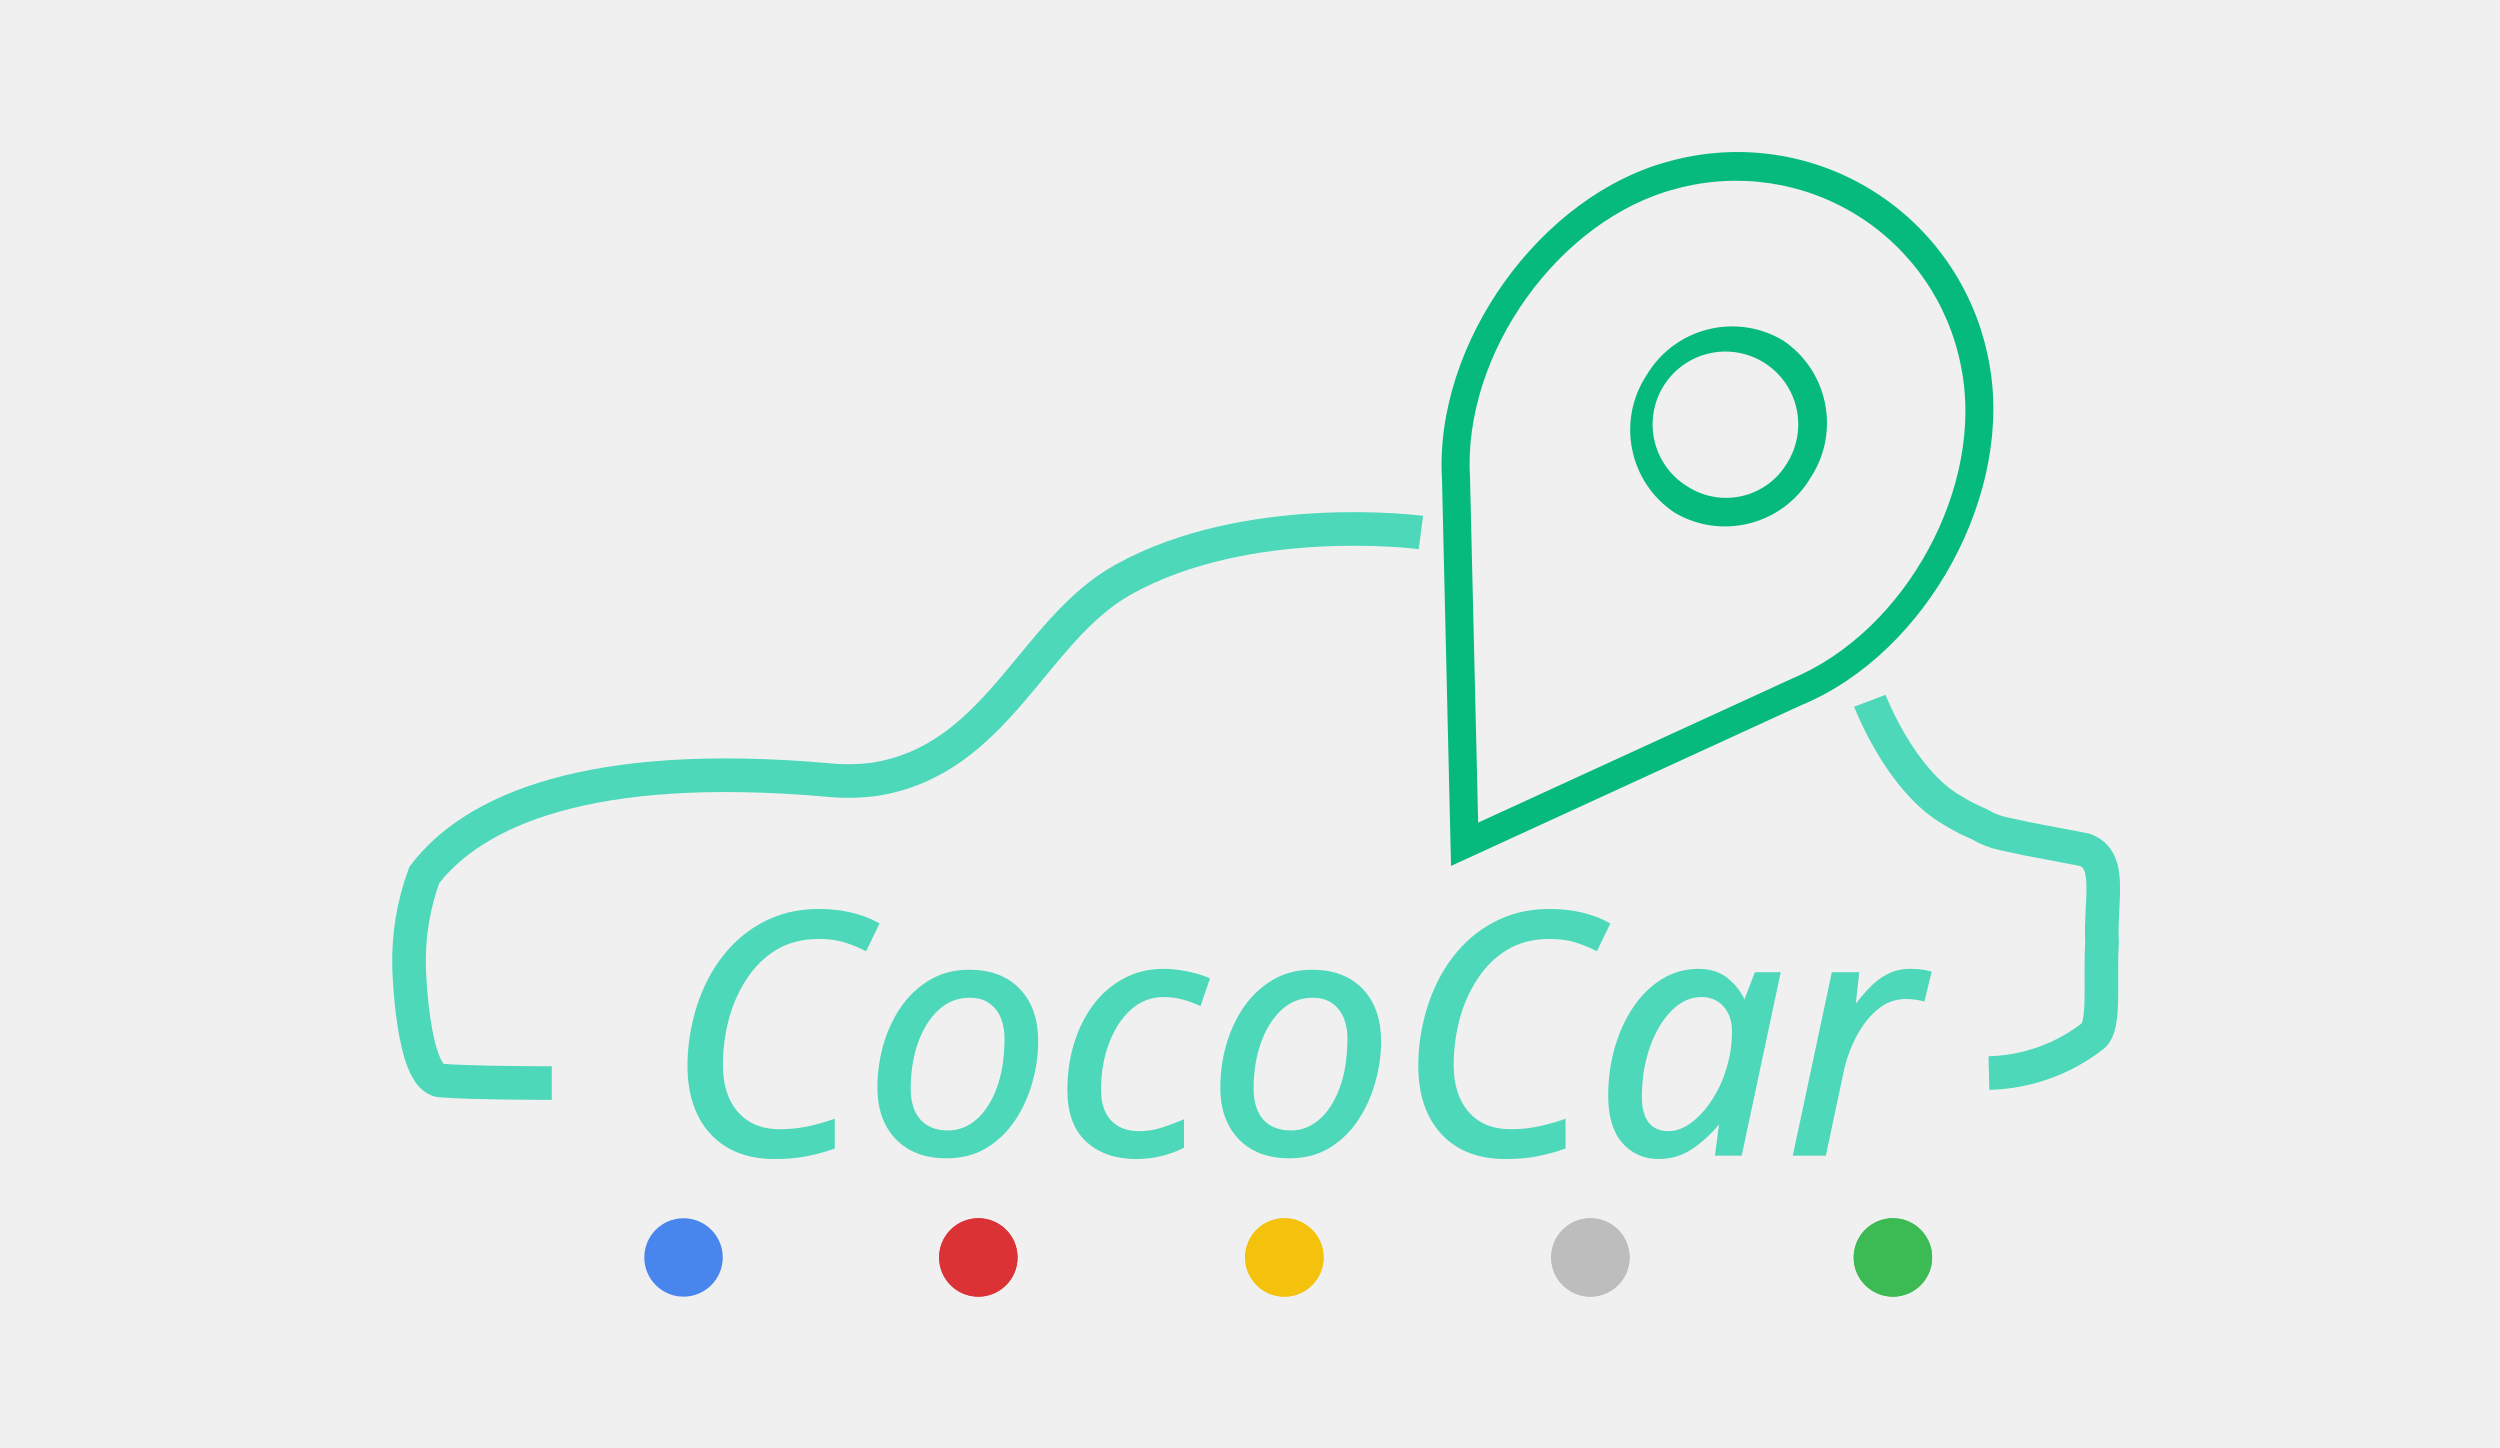
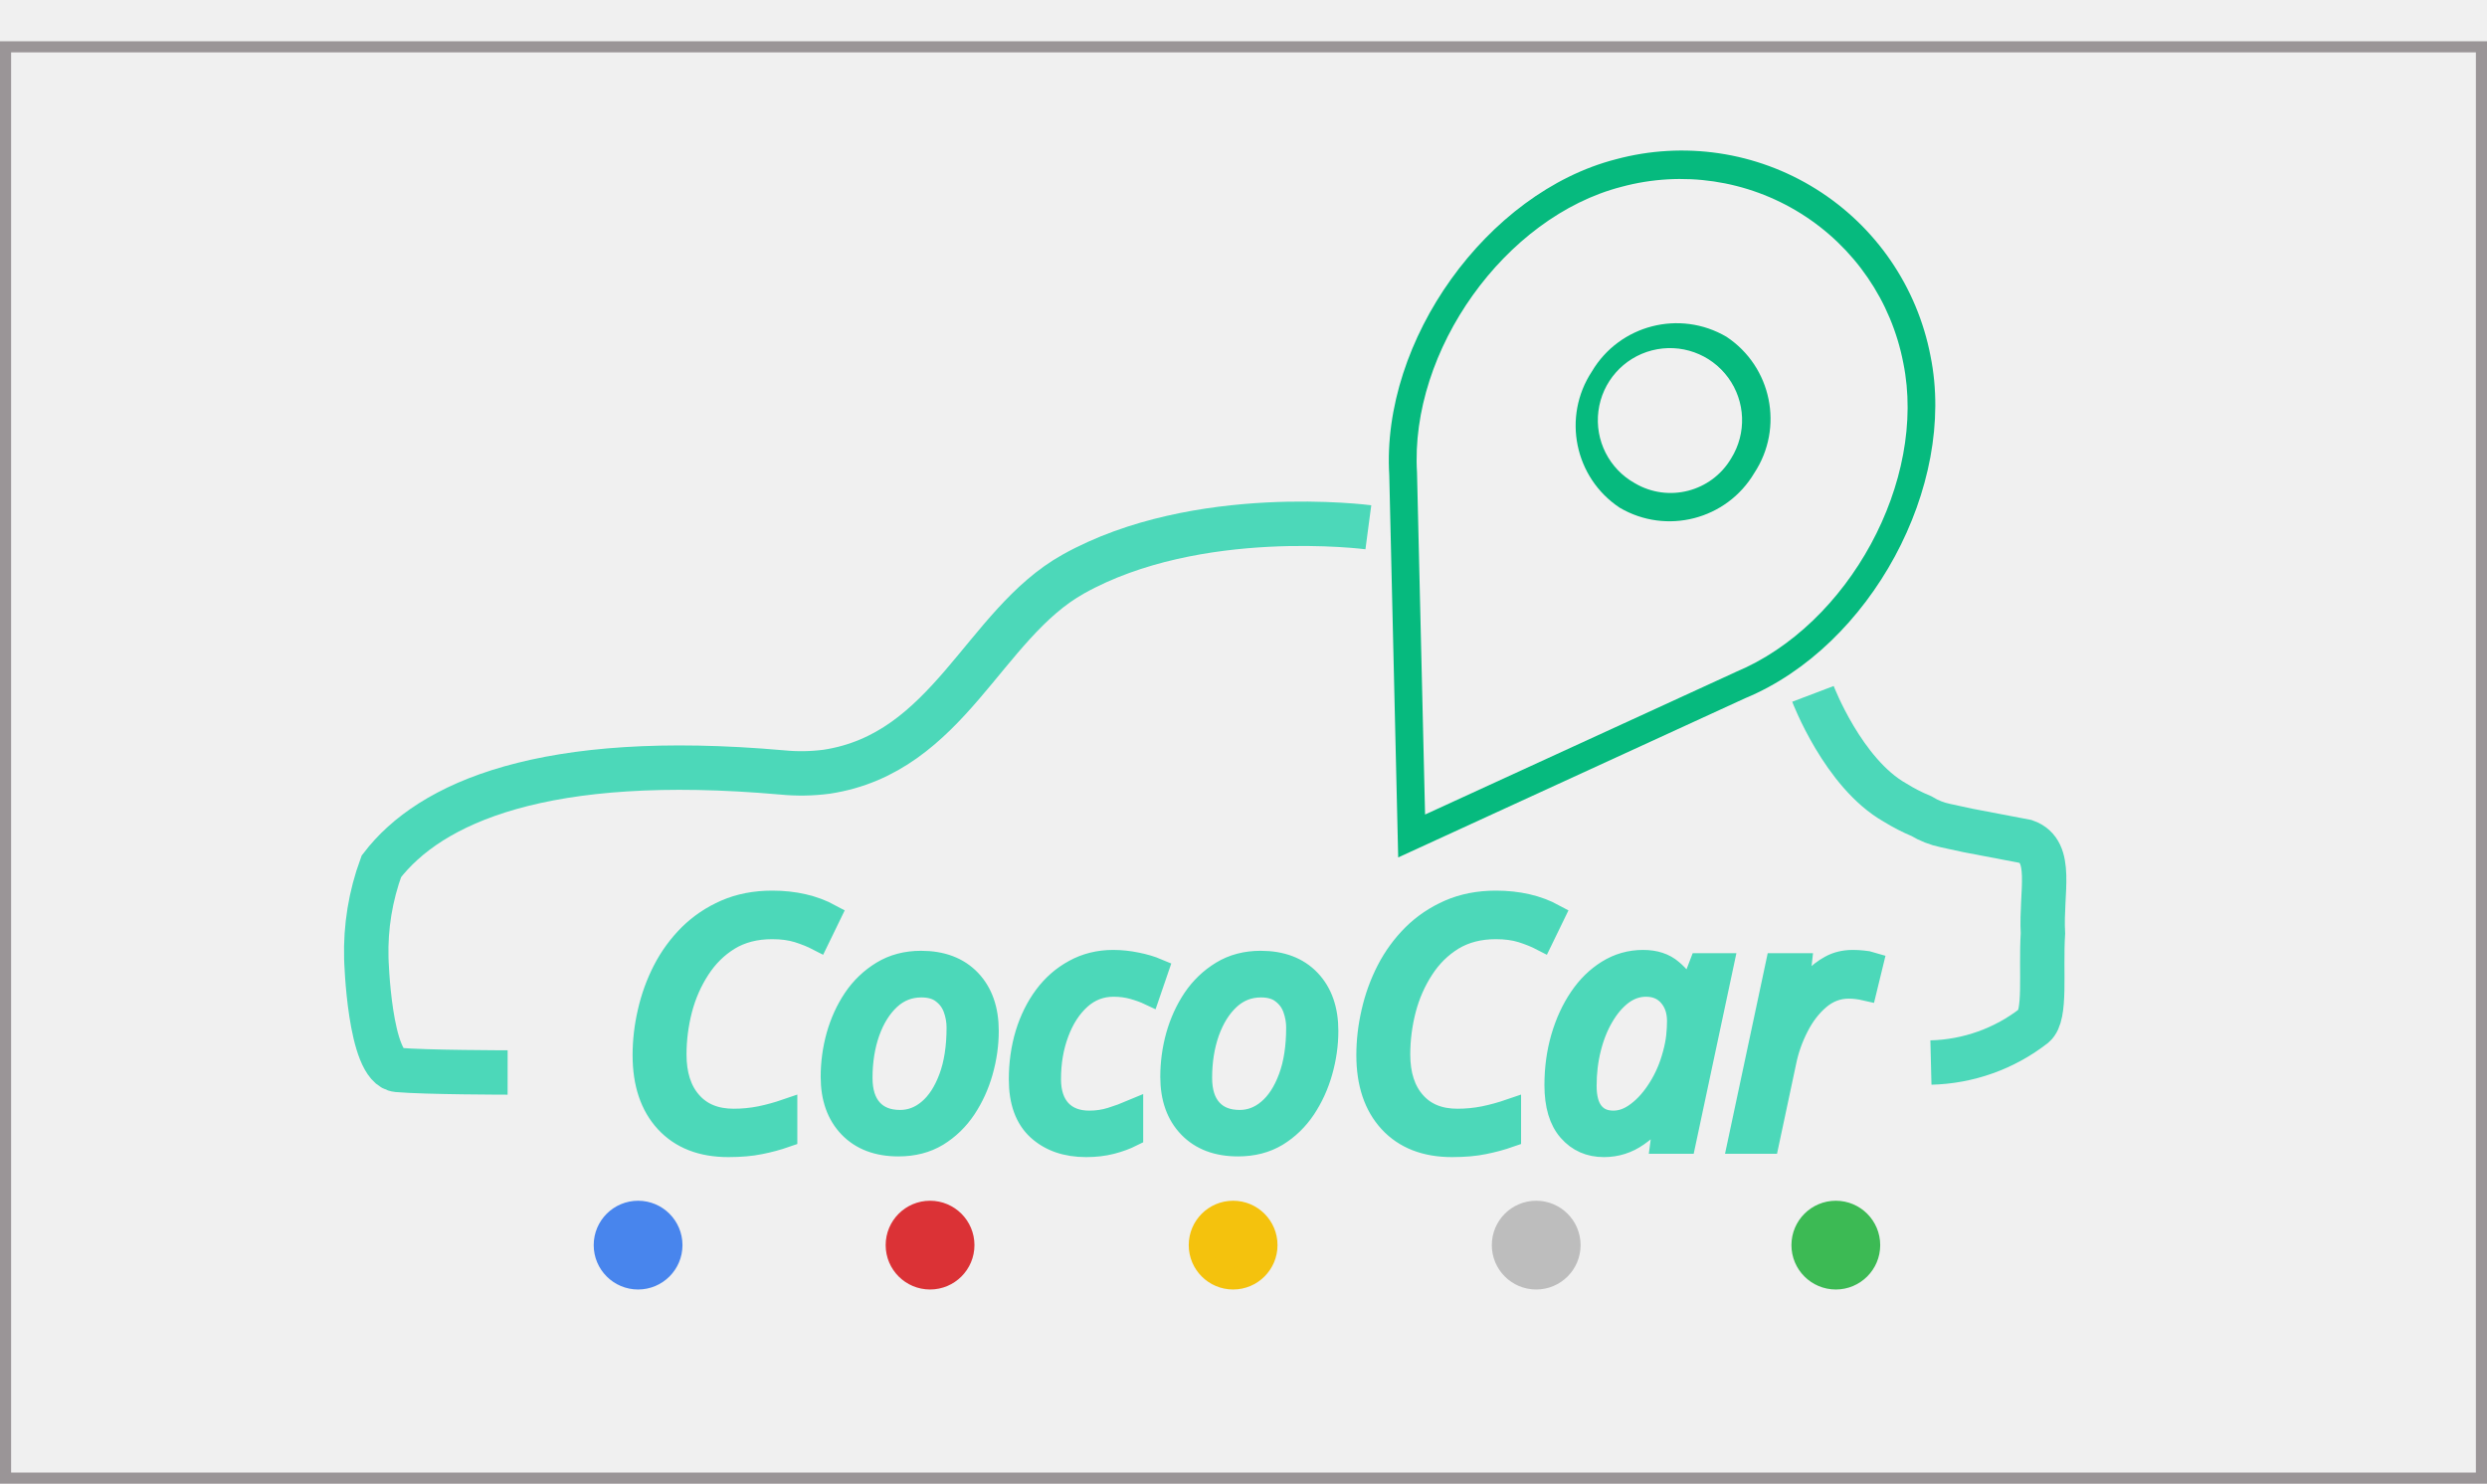
- <svg xmlns="http://www.w3.org/2000/svg" viewBox="-306.5 5359.281 223.11 129.219">
+ <svg xmlns="http://www.w3.org/2000/svg" viewBox="-307 5384.281 224.11 133.719">
  <defs>
    <style>
      .cls-1 {
        fill: #fff;
        stroke: #95989a;
      }

      .cls-12, .cls-2 {
        fill: none;
      }

+       .cls-2 {
+         stroke: #9a9597;
+       }
+ 
      .cls-3 {
        fill: #db3236;
        stroke: #db3236;
+       }
+ 
+       .cls-3, .cls-4, .cls-5, .cls-6, .cls-7, .cls-8 {
+         stroke-width: 2px;
      }

      .cls-4 {
        fill: #bdbdbd;
        stroke: #bdbdbd;
      }

      .cls-5 {
        fill: #f4c20d;
        stroke: #f4c20d;
      }

      .cls-6 {
        fill: #4885ed;
        stroke: #4885ed;
      }

      .cls-7 {
        fill: #3cba54;
        stroke: #3cba54;
      }

      .cls-8 {
        fill: #4cd8b9;
-         stroke-width: 0.3px;
        font-size: 30px;
        font-family: Seravek-Italic, Seravek;
        font-style: italic;
        letter-spacing: 0.002em;
      }

      .cls-12, .cls-8, .cls-9 {
        stroke: #4cd8b9;
      }

      .cls-9 {
        fill: rgba(111,14,14,0);
      }

      .cls-12, .cls-9 {
-         stroke-width: 3px;
+         stroke-width: 4px;
      }

      .cls-10 {
        clip-path: url(#clip-path);
      }

      .cls-11 {
        fill: #06ba7e;
      }
- 
-       .cls-13 {
-         stroke: none;
-       }
    </style>
    <clipPath id="clip-path">
      <ellipse id="Ellipse_7" data-name="Ellipse 7" class="cls-1" cx="32.145" cy="35.52" rx="32.145" ry="35.52" transform="translate(177 340)" />
    </clipPath>
  </defs>
-   <g id="Group_48" data-name="Group 48" transform="translate(-375 5271)">
-     <path id="Path_28" data-name="Path 28" class="cls-2" d="M.5.5H223.61v129H.5Z" transform="translate(68 88)" />
-     <g id="Group_33" data-name="Group 33" transform="translate(58 -136)">
-       <g id="Ellipse_1" data-name="Ellipse 1" class="cls-3" transform="translate(94.31 333)">
-         <circle class="cls-13" cx="3.5" cy="3.5" r="3.5" />
-         <circle class="cls-2" cx="3.5" cy="3.5" r="3" />
-       </g>
-       <g id="Ellipse_3" data-name="Ellipse 3" class="cls-4" transform="translate(148.931 333)">
-         <circle class="cls-13" cx="3.5" cy="3.5" r="3.5" />
-         <circle class="cls-2" cx="3.5" cy="3.5" r="3" />
-       </g>
-       <g id="Ellipse_4" data-name="Ellipse 4" class="cls-5" transform="translate(121.62 333)">
-         <circle class="cls-13" cx="3.5" cy="3.5" r="3.5" />
-         <circle class="cls-2" cx="3.5" cy="3.5" r="3" />
-       </g>
+   <g id="Group_99" data-name="Group 99" transform="translate(-375 5271)">
+     <path id="Path_28" data-name="Path 28" class="cls-2" d="M.5.5H223.61v129H.5Z" transform="translate(68 117)" />
+     <g id="Group_33" data-name="Group 33" transform="translate(54 -111)">
+       <path id="Path_49" data-name="Path 49" class="cls-3" d="M3.5.5a3,3,0,1,1-3,3A3,3,0,0,1,3.5.5Z" transform="translate(94.31 333)" />
+       <path id="Path_51" data-name="Path 51" class="cls-4" d="M3.5.5a3,3,0,1,1-3,3A3,3,0,0,1,3.5.5Z" transform="translate(148.931 333)" />
+       <path id="Path_50" data-name="Path 50" class="cls-5" d="M3.5.5a3,3,0,1,1-3,3A3,3,0,0,1,3.5.5Z" transform="translate(121.62 333)" />
      <path id="Path_13" data-name="Path 13" class="cls-6" d="M3.5.5a3,3,0,1,1-3,3A3,3,0,0,1,3.5.5Z" transform="translate(68 333)" />
-       <g id="Ellipse_6" data-name="Ellipse 6" class="cls-7" transform="translate(175.931 333)">
-         <circle class="cls-13" cx="3.5" cy="3.5" r="3.5" />
-         <circle class="cls-2" cx="3.5" cy="3.5" r="3" />
-       </g>
+       <path id="Path_52" data-name="Path 52" class="cls-7" d="M3.5.5a3,3,0,1,1-3,3A3,3,0,0,1,3.5.5Z" transform="translate(175.931 333)" />
    </g>
-     <text id="CocoCar" class="cls-8" transform="translate(180.11 191.27)">
+     <text id="CocoCar" class="cls-8" transform="translate(176.11 216.27)">
      <tspan x="-52.26" y="0">CocoCar</tspan>
    </text>
-     <path id="Path_1" data-name="Path 1" class="cls-9" d="M94.261.2S78.827-1.574,67.748,4.869C59.72,9.539,56.825,21.192,45.833,23.056a17.689,17.689,0,0,1-4.031.13c-21.5-1.534-31.661,3.286-35.936,9.076A22.206,22.206,0,0,0,4.651,40.58s.427,9.818,2.98,10,9.925.062,9.925.062" transform="matrix(1, 0.017, -0.017, 1, 101.048, 134)" />
-     <g id="Group_47" data-name="Group 47">
+     <path id="Path_1" data-name="Path 1" class="cls-9" d="M94.261.2S78.827-1.574,67.748,4.869C59.72,9.539,56.825,21.192,45.833,23.056a17.689,17.689,0,0,1-4.031.13c-21.5-1.534-31.661,3.286-35.936,9.076A22.206,22.206,0,0,0,4.651,40.58s.427,9.818,2.98,10,9.925.062,9.925.062" transform="matrix(1, 0.017, -0.017, 1, 97.048, 159)" />
+     <g id="Group_47" data-name="Group 47" transform="translate(-4 25)">
      <g id="Mask_Group_5" data-name="Mask Group 5" class="cls-10" transform="matrix(0.848, 0.53, -0.53, 0.848, 238.49, -293.851)">
        <g id="placeholder-2" transform="translate(185.505 340)">
          <path id="Path_14" data-name="Path 14" class="cls-11" d="M48.049,23.011a8.876,8.876,0,0,0-8.63,9.082,8.876,8.876,0,0,0,8.63,9.082,8.876,8.876,0,0,0,8.63-9.082A8.876,8.876,0,0,0,48.049,23.011Zm0,15.568a6.5,6.5,0,1,1,6.164-6.487A6.339,6.339,0,0,1,48.049,38.579Z" transform="translate(-24.189 -7.442)" />
          <path id="Path_15" data-name="Path 15" class="cls-11" d="M56.088,7.287a22.818,22.818,0,0,0-33.434,0c-8.264,8.695-9.29,25.055-2.224,34.967L39.371,71.04,58.284,42.294C65.378,32.342,64.351,15.982,56.088,7.287Zm.2,33.49-16.913,25.7L22.431,40.737C16.022,31.744,16.94,16.97,24.4,9.122a20.438,20.438,0,0,1,29.946,0C61.8,16.97,62.722,31.744,56.284,40.777Z" transform="translate(-15.729 0)" />
        </g>
      </g>
    </g>
-     <g id="Group_36" data-name="Group 36" transform="translate(27 -136)">
+     <g id="Group_36" data-name="Group 36" transform="translate(23 -111)">
      <path id="Path_3" data-name="Path 3" class="cls-12" d="M0,0S2.969,7.057,7.734,9.533a16.424,16.424,0,0,0,2.418,1.138,6.885,6.885,0,0,0,2.2.778l2.046.368,5.23.809c2.594.809,1.514,4.5,1.847,8.229-.093,3.543.57,7.352-.5,8.337a15.75,15.75,0,0,1-9.183,3.655" transform="matrix(0.999, 0.035, -0.035, 0.999, 208.37, 286.818)" />
    </g>
  </g>
</svg>
